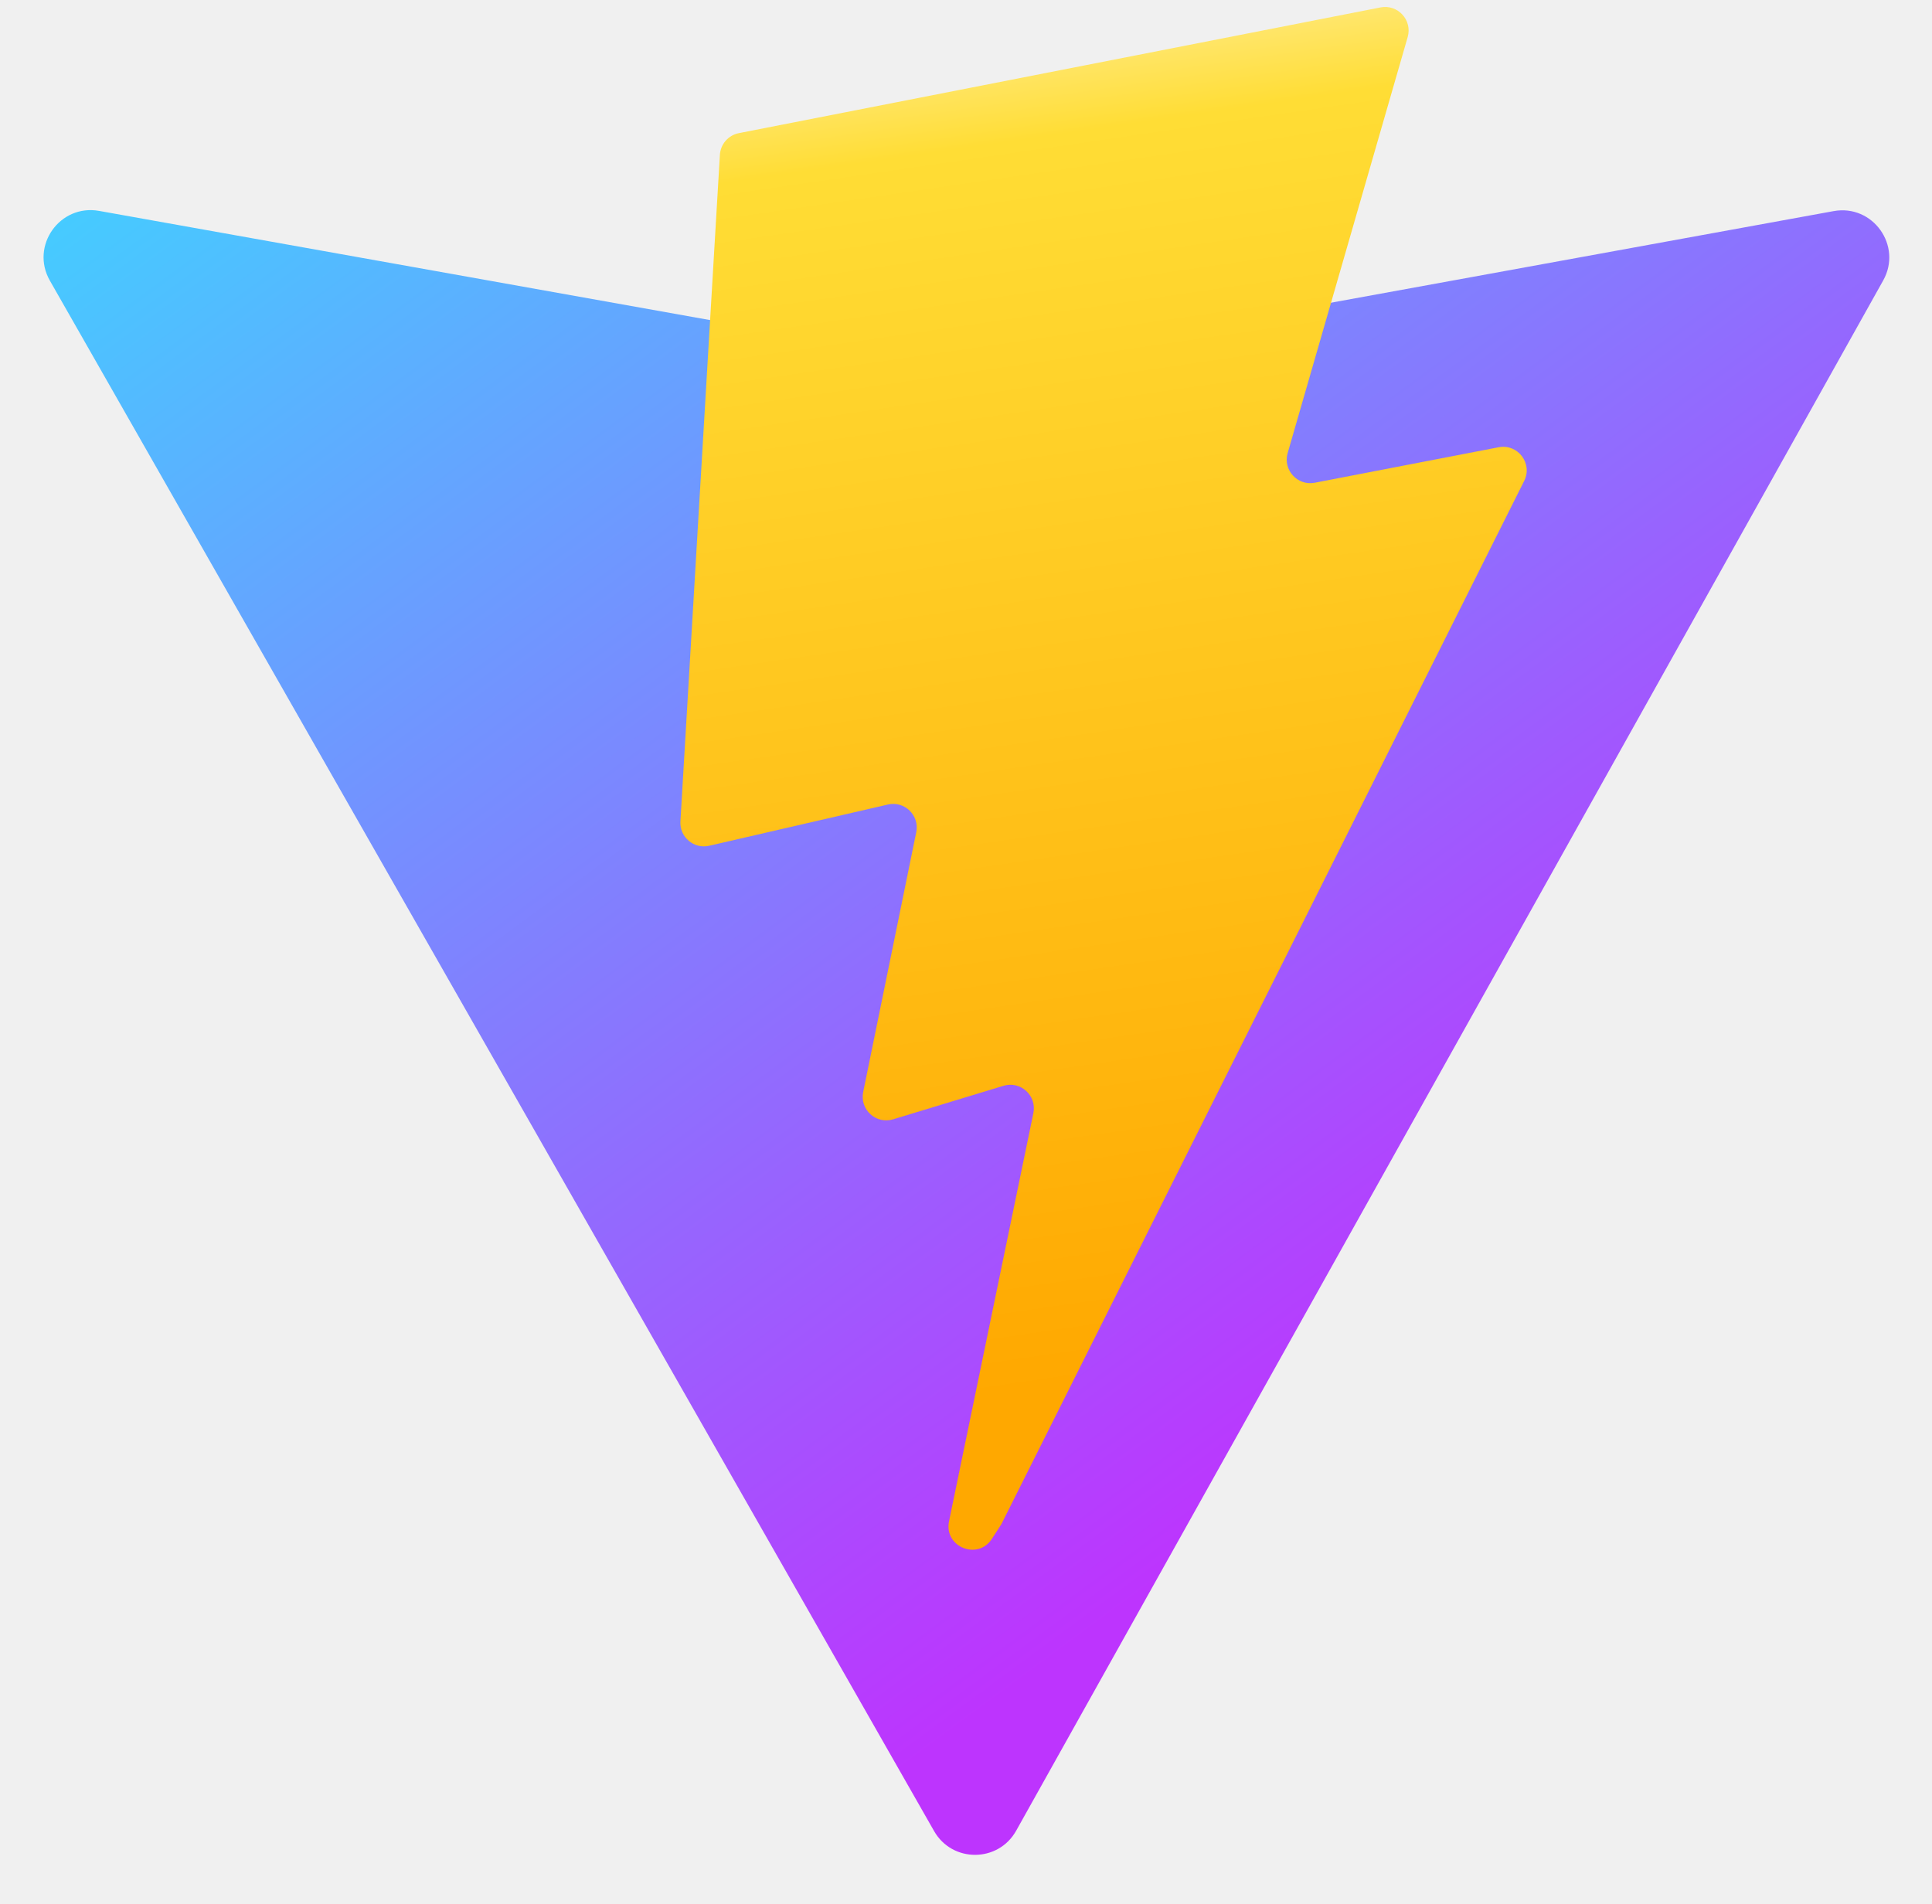
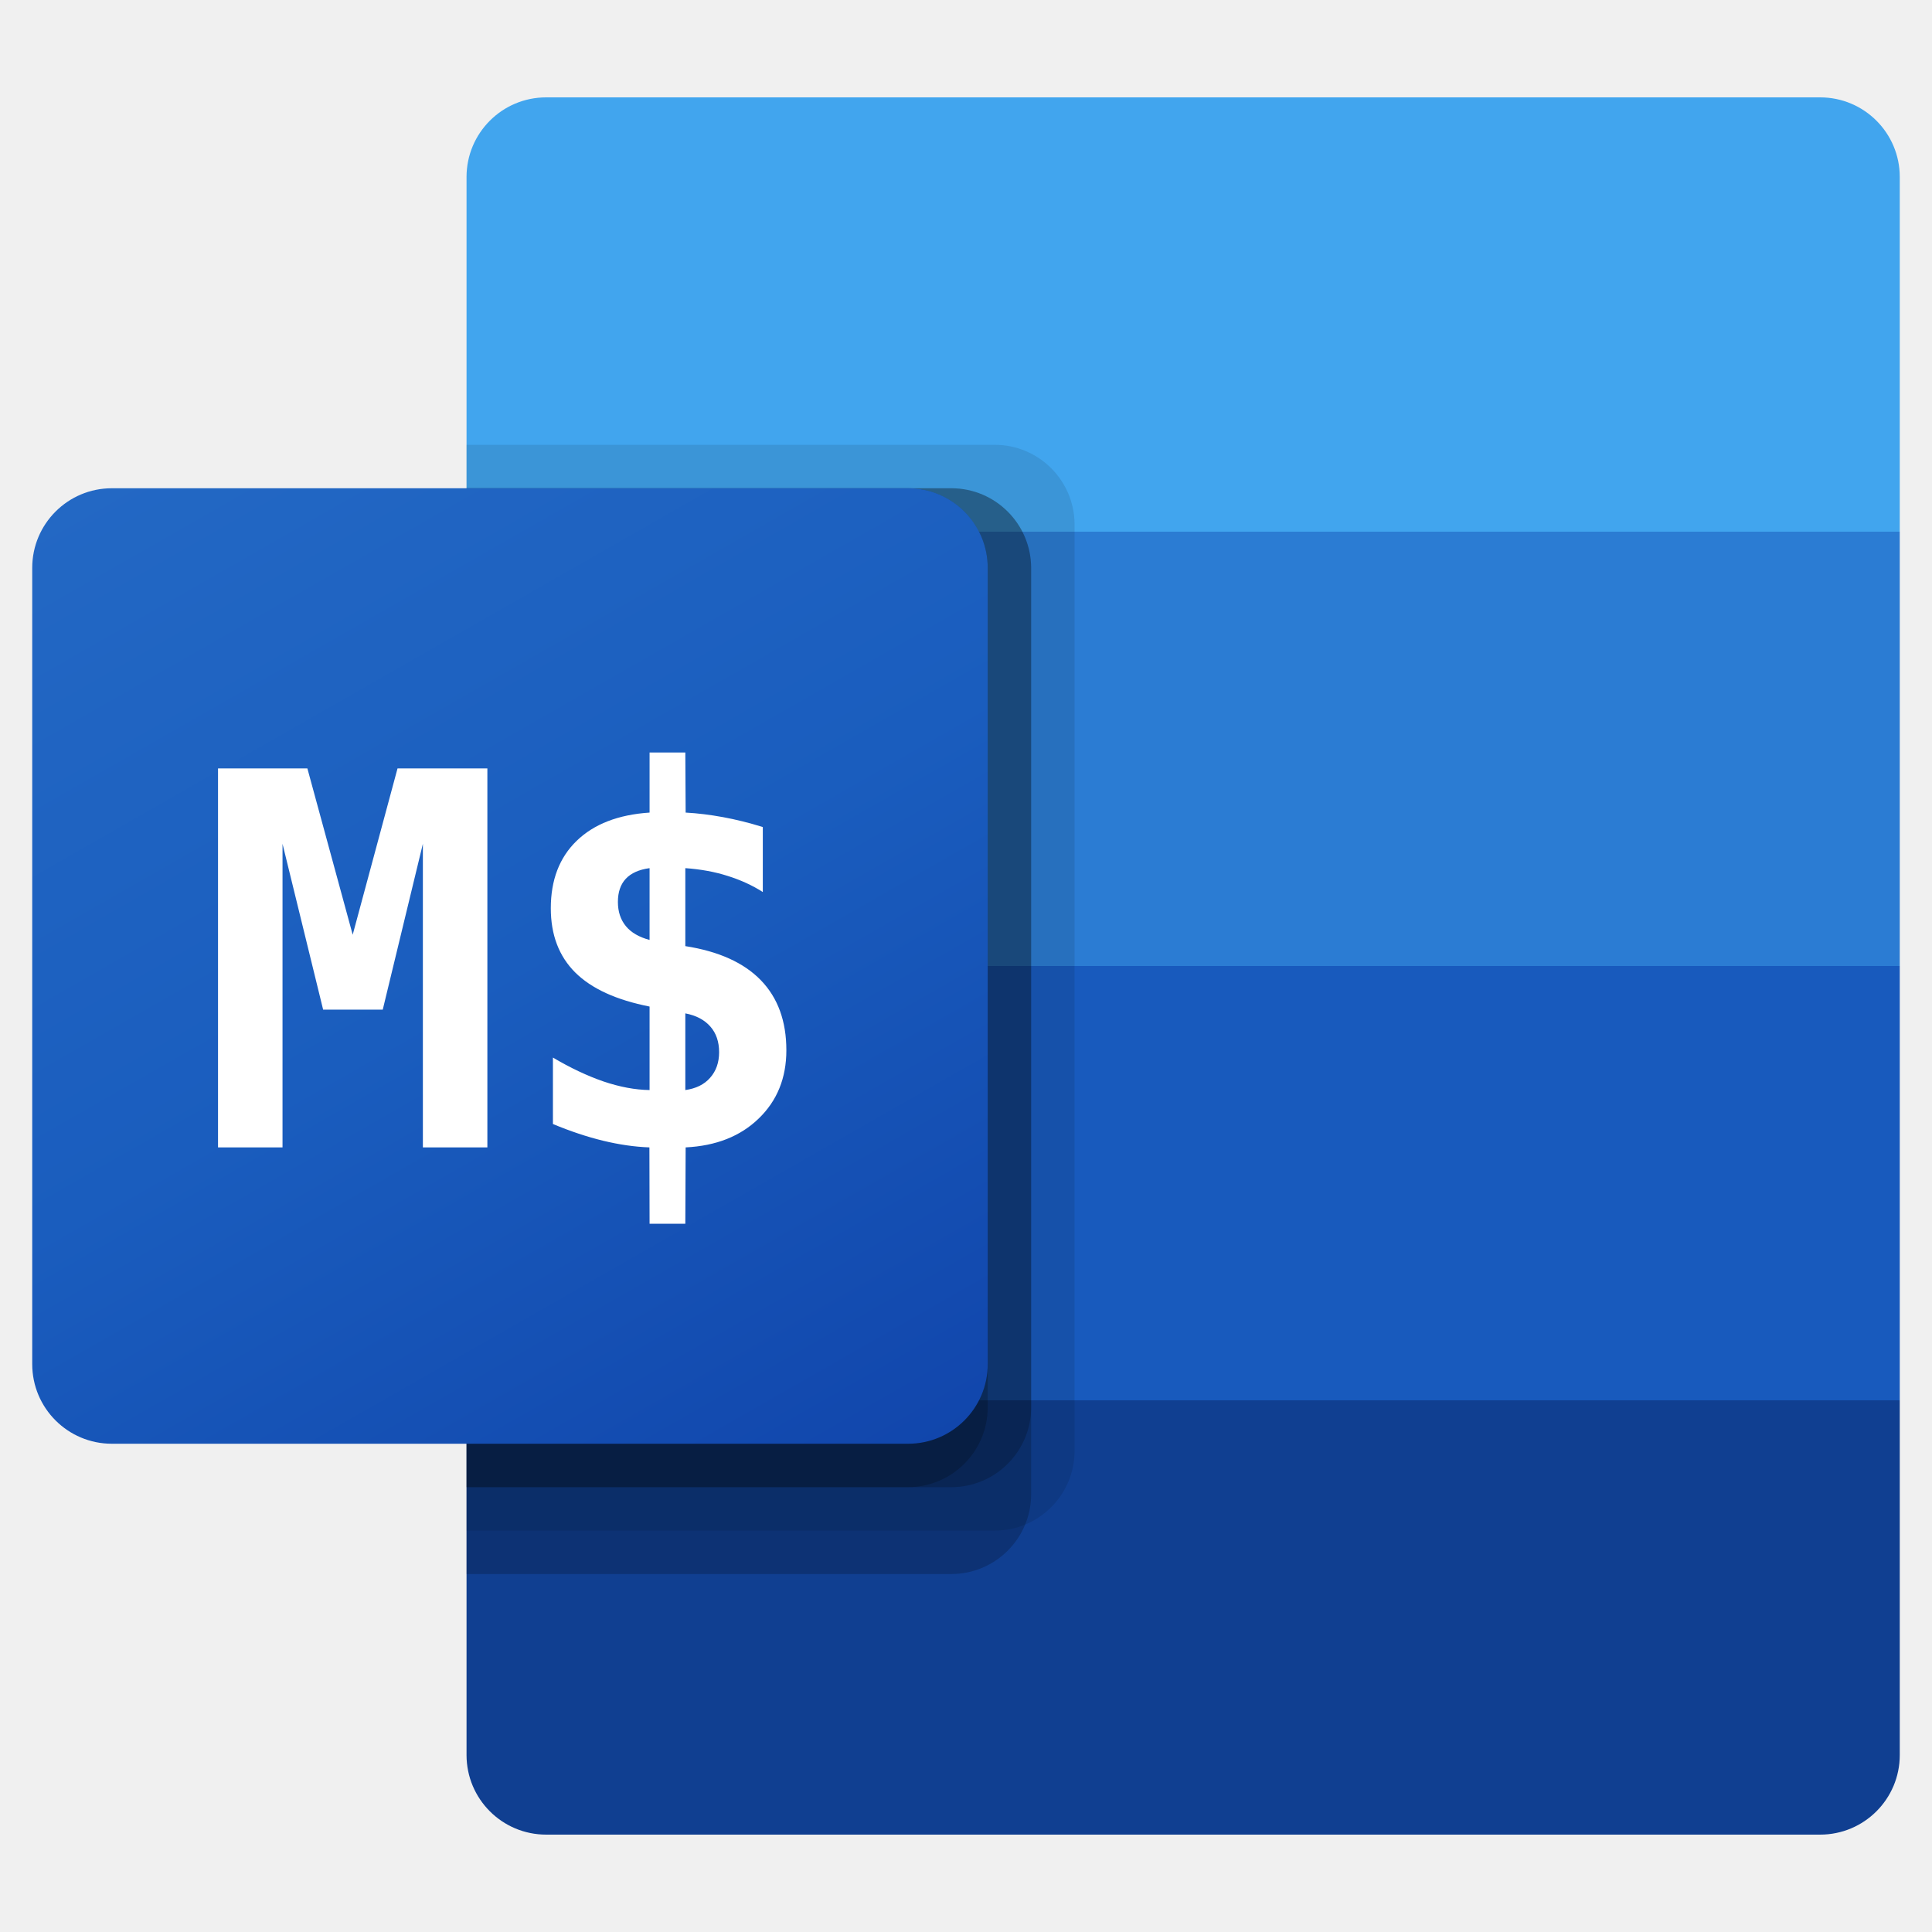
- <svg xmlns="http://www.w3.org/2000/svg" width="410" height="404" viewBox="0 0 410 404" fill="none">
-   <path d="M399.641 59.525L215.643 388.545C211.844 395.338 202.084 395.378 198.228 388.618L10.582 59.556C6.381 52.19 12.68 43.267 21.028 44.759L205.223 77.682C206.398 77.892 207.601 77.89 208.776 77.676L389.119 44.806C397.439 43.289 403.768 52.143 399.641 59.525Z" fill="url(#paint0_linear)" />
-   <path d="M292.965 1.574L156.801 28.255C154.563 28.694 152.906 30.59 152.771 32.866L144.395 174.33C144.198 177.662 147.258 180.248 150.51 179.498L188.42 170.749C191.967 169.931 195.172 173.055 194.443 176.622L183.18 231.775C182.422 235.487 185.907 238.661 189.532 237.56L212.947 230.446C216.577 229.344 220.065 232.527 219.297 236.242L201.398 322.875C200.278 328.294 207.486 331.249 210.492 326.603L212.5 323.5L323.454 102.072C325.312 98.365 322.108 94.137 318.036 94.923L279.014 102.454C275.347 103.161 272.227 99.746 273.262 96.158L298.731 7.867C299.767 4.273 296.636 0.855 292.965 1.574Z" fill="url(#paint1_linear)" />
+ <svg xmlns="http://www.w3.org/2000/svg" width="100%" height="100%" viewBox="0 0 2302 2302" version="1.1" xml:space="preserve" style="fill-rule:evenodd;clip-rule:evenodd;stroke-linejoin:round;stroke-miterlimit:2;">
+   <g id="画板1" transform="matrix(1,0,0,1,557.075,-332.972)">
+     <rect x="-557.075" y="332.972" width="2302" height="2302" style="fill:none;" />
+     <g transform="matrix(1.88226,0,0,1.88226,-389.591,-1309.25)">
+       <g transform="matrix(0.628409,0,0,0.628409,-68.58,934.112)">
+         <path d="M1801.06,0L517.694,0C473.404,0 437.5,35.904 437.5,80.194L437.5,437.5L1181.25,656.25L1881.25,437.5L1881.25,80.194C1881.25,35.904 1845.35,0 1801.06,0Z" style="fill:rgb(65,165,238);fill-rule:nonzero;" />
+       </g>
+       <g transform="matrix(0.628409,0,0,0.628409,-68.58,934.112)">
+         <path d="M1881.25,437.5L437.5,437.5L437.5,875L1181.25,1006.25L1881.25,875L1881.25,437.5Z" style="fill:rgb(43,124,211);fill-rule:nonzero;" />
+       </g>
+       <g transform="matrix(0.628409,0,0,0.628409,-68.58,934.112)">
+         <path d="M437.5,875L437.5,1312.5L1137.5,1400L1881.25,1312.5L1881.25,875L437.5,875Z" style="fill:rgb(24,90,189);fill-rule:nonzero;" />
+       </g>
+       <g transform="matrix(0.628409,0,0,0.628409,-68.58,934.112)">
+         <path d="M517.694,1750L1801.06,1750C1845.35,1750 1881.25,1714.1 1881.25,1669.81L1881.25,1312.5L437.5,1312.5L437.5,1669.81C437.5,1714.1 473.404,1750 517.694,1750Z" style="fill:rgb(16,63,145);fill-rule:nonzero;" />
+       </g>
+       <g transform="matrix(0.628409,0,0,0.628409,-68.58,934.112)">
+         <path d="M969.806,350L437.5,350L437.5,1443.75L969.806,1443.75C1014.04,1443.61 1049.86,1407.79 1050,1363.56L1050,430.194C1049.86,385.964 1014.04,350.144 969.806,350Z" style="fill-opacity:0.1;fill-rule:nonzero;" />
+       </g>
+       <g transform="matrix(0.628409,0,0,0.628409,-68.58,934.112)">
+         <path d="M926.056,393.75L437.5,393.75L437.5,1487.5L926.056,1487.5C970.286,1487.36 1006.11,1451.54 1006.25,1407.31L1006.25,473.944C1006.11,429.714 970.286,393.894 926.056,393.75Z" style="fill-opacity:0.2;fill-rule:nonzero;" />
+       </g>
+       <g transform="matrix(0.628409,0,0,0.628409,-68.58,934.112)">
+         <path d="M926.056,393.75L437.5,393.75L437.5,1400L926.056,1400C970.286,1399.86 1006.11,1364.04 1006.25,1319.81L1006.25,473.944C1006.11,429.714 970.286,393.894 926.056,393.75Z" style="fill-opacity:0.2;fill-rule:nonzero;" />
+       </g>
+       <g transform="matrix(0.628409,0,0,0.628409,-68.58,934.112)">
+         <path d="M882.306,393.75L437.5,393.75L437.5,1400L882.306,1400C926.536,1399.86 962.356,1364.04 962.5,1319.81L962.5,473.944C962.356,429.714 926.536,393.894 882.306,393.75Z" style="fill-opacity:0.2;fill-rule:nonzero;" />
+       </g>
+       <g transform="matrix(0.628409,0,0,0.628409,-68.58,934.112)">
+         <path d="M80.194,393.75L882.306,393.75C926.596,393.75 962.5,429.654 962.5,473.944L962.5,1276.06C962.5,1320.35 926.596,1356.25 882.306,1356.25L80.194,1356.25C35.904,1356.25 0,1320.35 0,1276.06L0,473.944C0,429.654 35.904,393.75 80.194,393.75Z" style="fill:url(#_Linear1);fill-rule:nonzero;" />
+       </g>
+       <g transform="matrix(6.58146,0,0,6.58146,-933.325,-7139.27)">
+         <text x="147.167px" y="1327.68px" style="font-family:'IBMPlexMono-Bold', 'IBM Plex Mono', monospace;font-weight:700;font-size:50px;fill:white;">M$</text>
+       </g>
+     </g>
+   </g>
  <defs>
-     <linearGradient id="paint0_linear" x1="6" y1="33" x2="235" y2="344" gradientUnits="userSpaceOnUse">
-       <stop stop-color="#41D1FF" />
-       <stop offset="1" stop-color="#BD34FE" />
-     </linearGradient>
-     <linearGradient id="paint1_linear" x1="194.651" y1="8.818" x2="236.076" y2="292.989" gradientUnits="userSpaceOnUse">
-       <stop stop-color="#FFEA83" />
-       <stop offset="0.083" stop-color="#FFDD35" />
-       <stop offset="1" stop-color="#FFA800" />
+     <linearGradient id="_Linear1" x1="0" y1="0" x2="1" y2="0" gradientUnits="userSpaceOnUse" gradientTransform="matrix(628.089,1087.82,-1087.82,628.089,167.206,331.088)">
+       <stop offset="0" style="stop-color:rgb(35,104,196);stop-opacity:1" />
+       <stop offset="0.5" style="stop-color:rgb(26,93,190);stop-opacity:1" />
+       <stop offset="1" style="stop-color:rgb(17,70,172);stop-opacity:1" />
    </linearGradient>
  </defs>
</svg>
